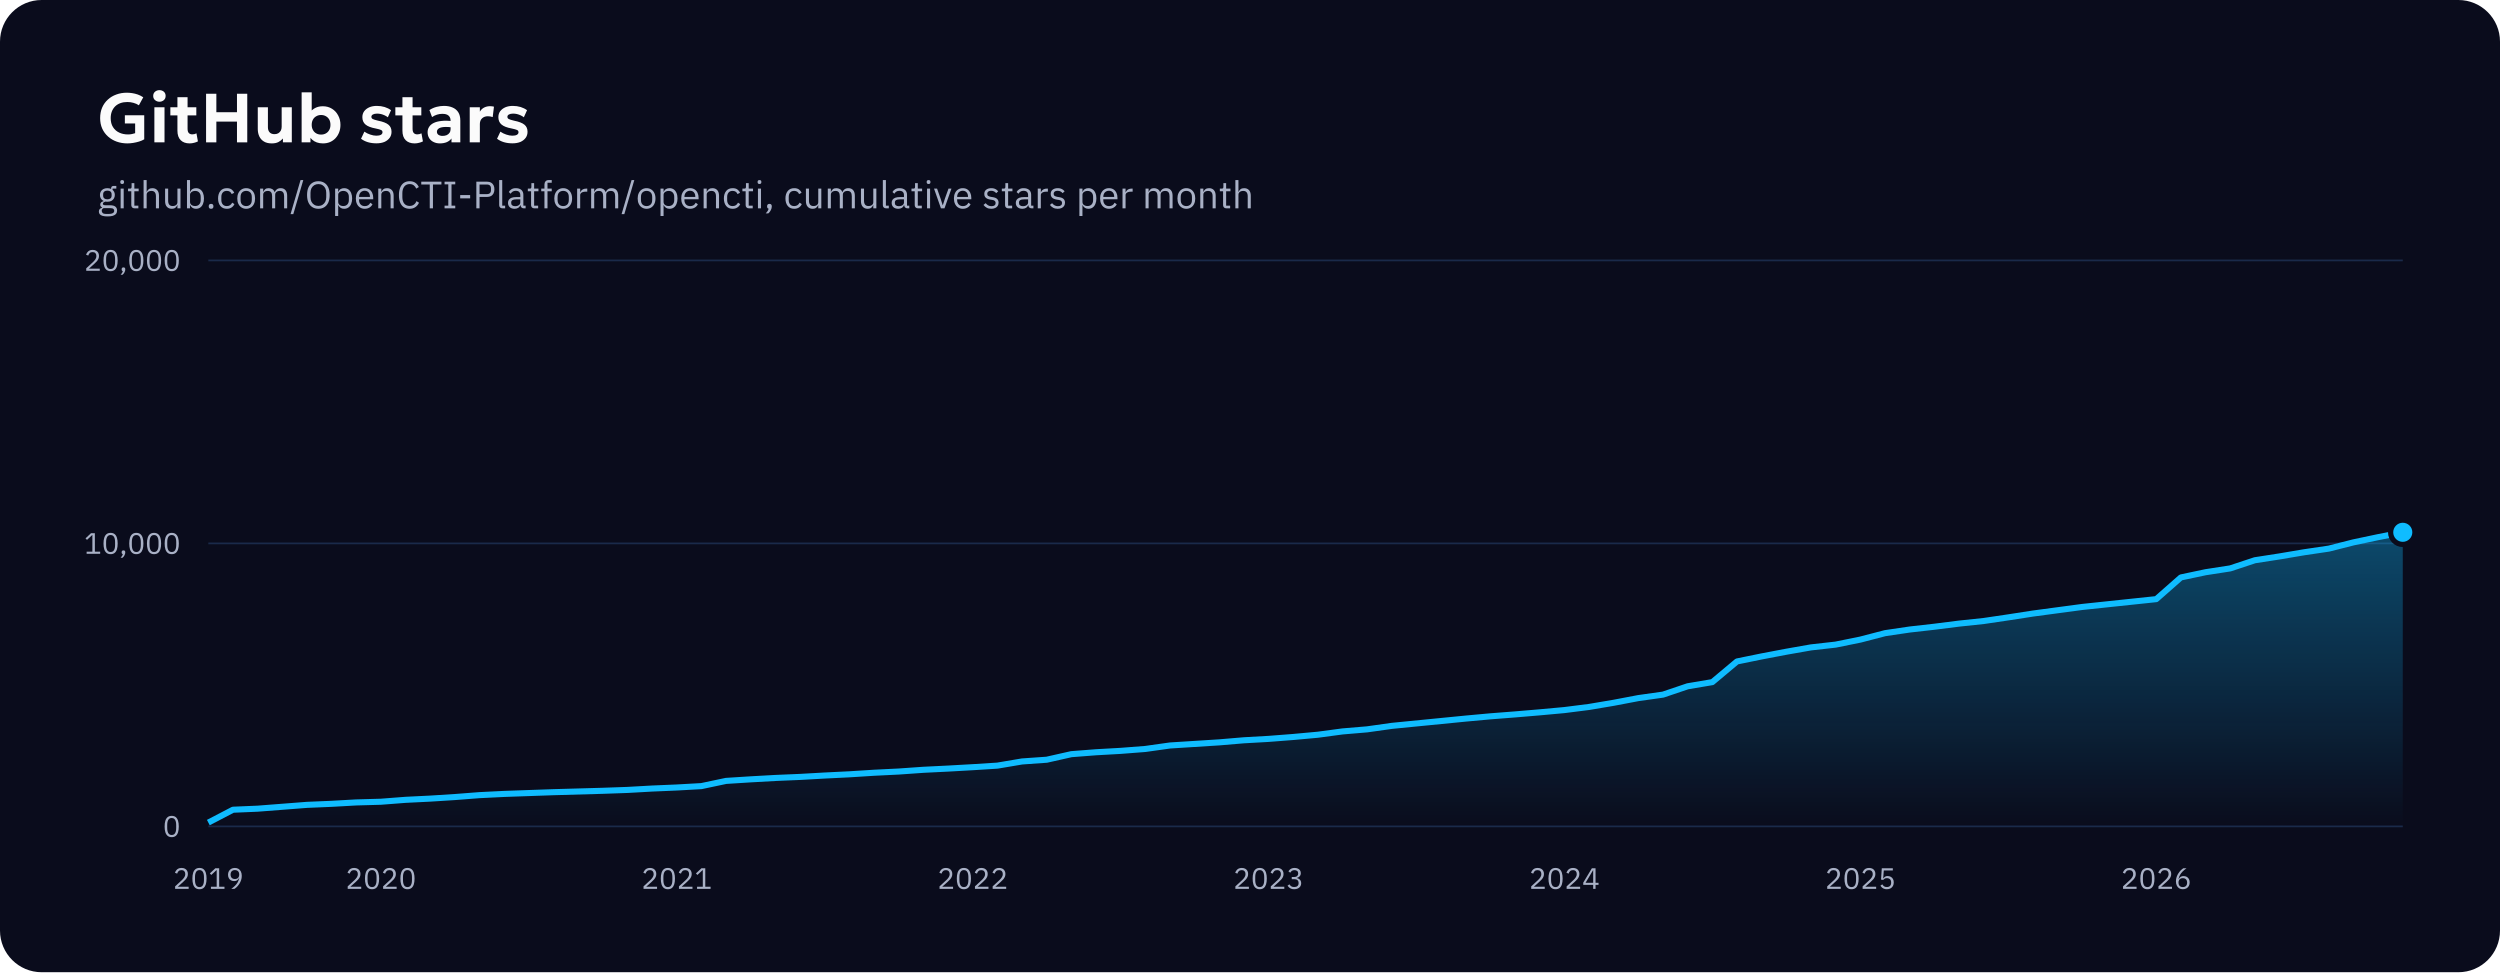
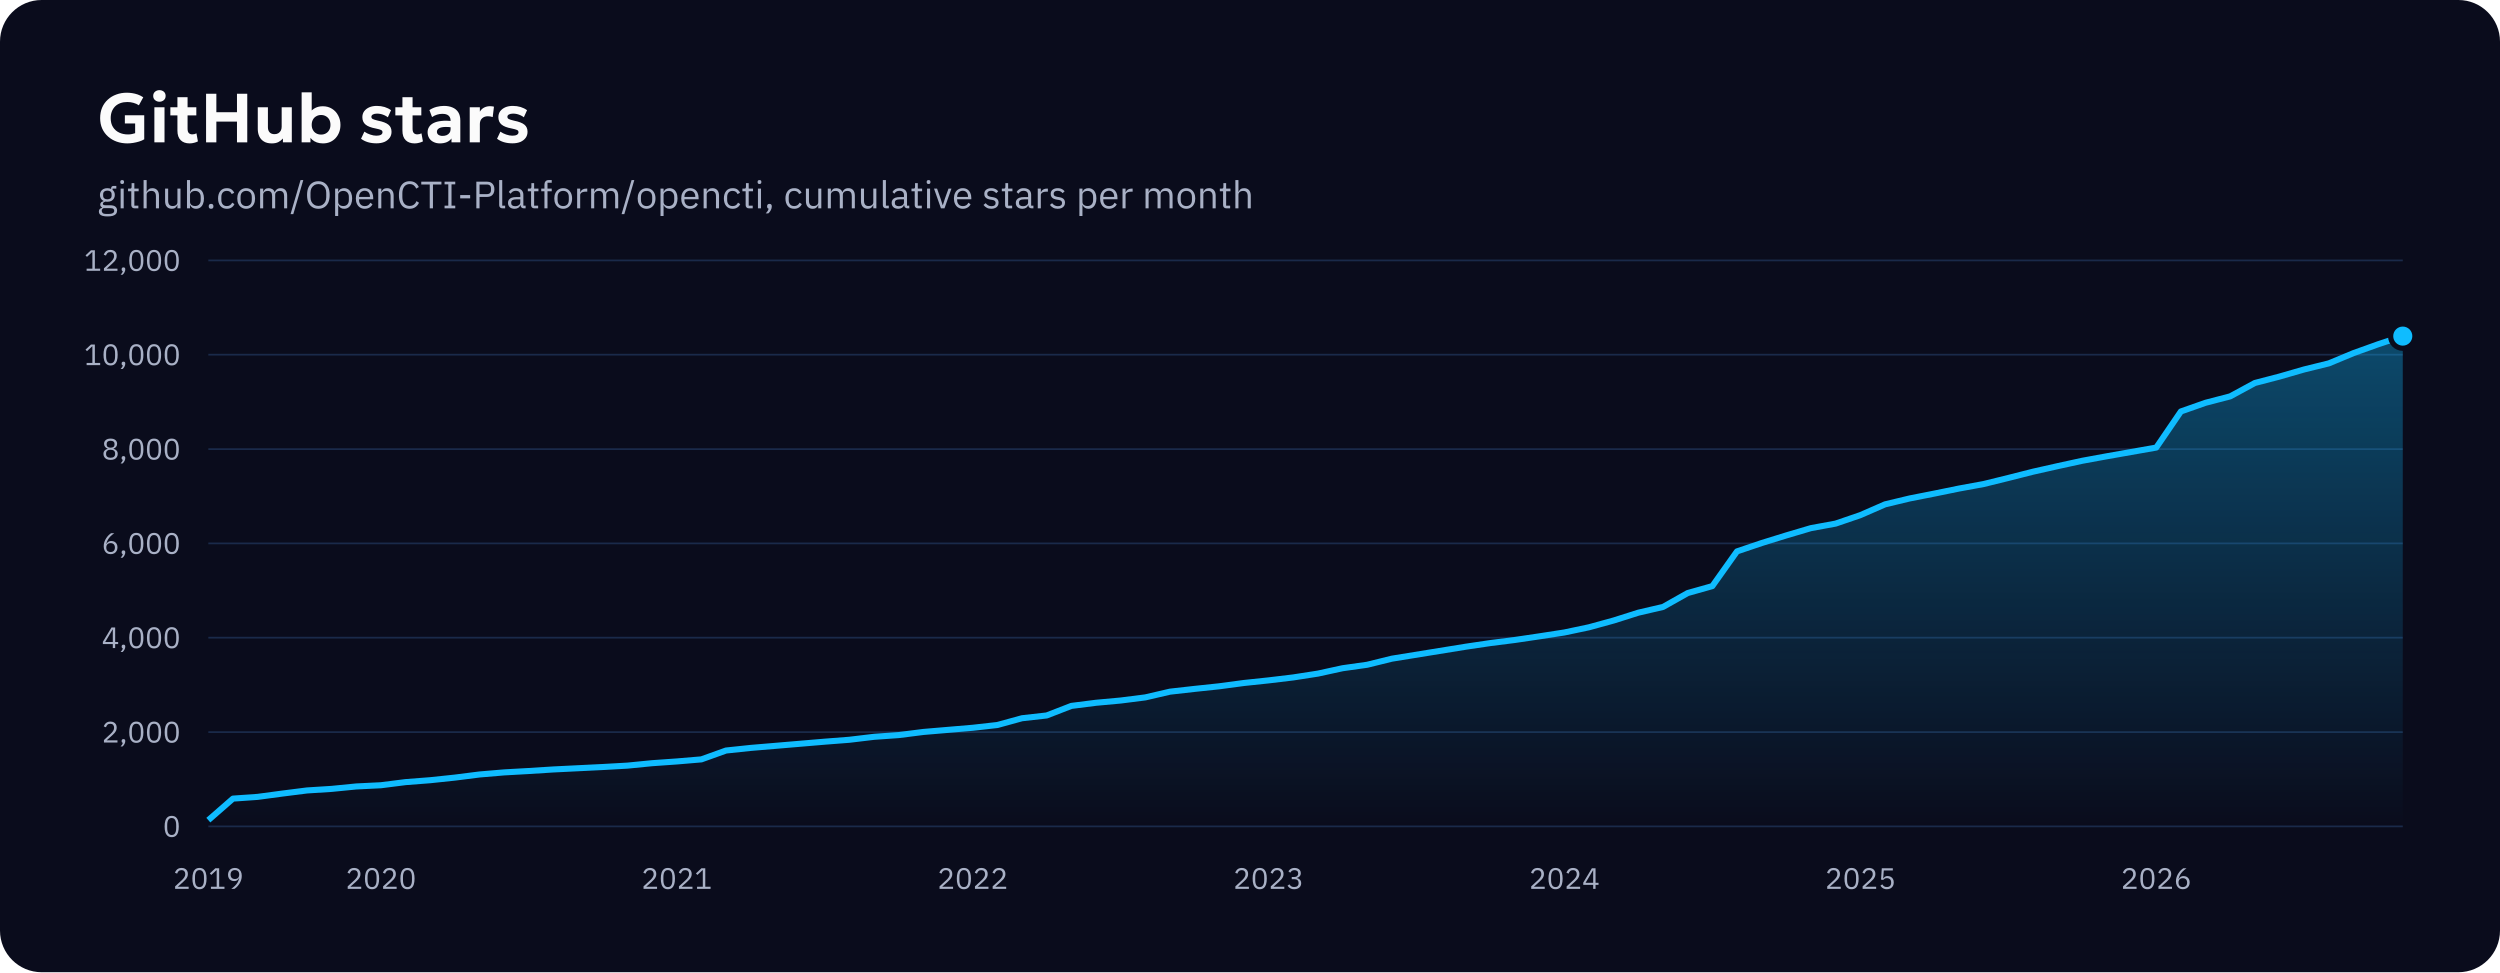
<svg xmlns="http://www.w3.org/2000/svg" width="1440" height="560" viewBox="0 0 1440 560" role="img" aria-label="opencti GitHub stars">
  <defs>
    <marker id="arr" viewBox="0 0 10 10" refX="8" refY="5" markerUnits="userSpaceOnUse" markerWidth="13" markerHeight="13" orient="auto-start-reverse">
      <path d="M0 1L10 5L0 9z" fill="#0FBCFF" />
    </marker>
    <marker id="arrm" viewBox="0 0 10 10" refX="8" refY="5" markerUnits="userSpaceOnUse" markerWidth="13" markerHeight="13" orient="auto-start-reverse">
      <path d="M0 1L10 5L0 9z" fill="#A9B1C6" />
    </marker>
    <path id="gh600-G" d="M435 15Q353 15 282 -10Q211 -35 157 -83Q103 -130 72 -198Q42 -265 42 -349Q42 -433 71 -501Q100 -568 153 -616Q205 -664 275 -689Q345 -715 426 -715Q463 -715 503 -709Q543 -703 584 -689Q624 -675 663 -649L600 -534Q564 -558 522 -569Q480 -581 434 -581Q379 -581 334 -565Q290 -549 259 -519Q228 -488 211 -446Q194 -403 194 -349Q194 -272 227 -220Q260 -167 316 -141Q372 -114 444 -114Q474 -114 501 -120Q528 -125 546 -132V-272H398V-390H677V-44Q646 -25 604 -12Q561 1 517 8Q472 15 435 15Z" />
    <path id="gh600-i" d="M71 0V-505H217V0ZM144 -585Q108 -585 81 -608Q54 -630 54 -669Q54 -707 81 -730Q108 -752 144 -752Q180 -752 207 -730Q233 -707 233 -669Q233 -630 207 -608Q180 -585 144 -585Z" />
    <path id="gh600-t" d="M290 15Q209 15 162 -31Q115 -77 115 -169V-650H261V-505H387V-388H261V-196Q261 -151 280 -133Q298 -115 329 -115Q346 -115 361 -119Q376 -123 389 -130L410 -14Q387 -2 356 6Q324 15 290 15ZM13 -388V-505H130V-388Z" />
    <path id="gh600-H" d="M85 0V-700H233V-434H530V-700H678V0H530V-299H233V0Z" />
    <path id="gh600-u" d="M268 15Q199 15 155 -12Q110 -39 88 -86Q66 -133 66 -193V-505H212V-216Q212 -171 237 -144Q262 -118 308 -118Q338 -118 361 -131Q384 -145 397 -168Q410 -192 410 -224V-505H556V0H428V-56Q402 -25 364 -5Q326 15 268 15Z" />
    <path id="gh600-b" d="M378 15Q330 15 290 1Q251 -13 222 -39Q194 -64 178 -98L198 -130V0H71V-720H216V-390L184 -423Q218 -470 266 -495Q314 -520 376 -520Q450 -520 508 -484Q565 -449 597 -388Q630 -328 630 -252Q630 -193 611 -144Q592 -95 558 -59Q525 -24 479 -4Q433 15 378 15ZM351 -112Q390 -112 420 -129Q451 -146 468 -178Q486 -209 486 -252Q486 -296 469 -328Q451 -359 421 -376Q390 -394 351 -394Q312 -394 282 -376Q251 -359 234 -328Q216 -296 216 -252Q216 -209 234 -178Q251 -146 282 -129Q312 -112 351 -112Z" />
    <path id="gh600-s" d="M254 14Q186 14 129 -3Q72 -21 32 -52L80 -154Q119 -127 165 -112Q211 -96 253 -96Q295 -96 318 -109Q341 -122 341 -146Q341 -168 321 -178Q300 -188 242 -200Q142 -218 96 -257Q51 -295 51 -363Q51 -412 77 -448Q104 -484 151 -505Q198 -525 259 -525Q319 -525 372 -509Q425 -492 464 -463L418 -361Q398 -377 372 -389Q346 -401 318 -408Q290 -414 263 -414Q226 -414 204 -402Q181 -390 181 -368Q181 -346 201 -336Q222 -325 278 -312Q383 -291 427 -254Q471 -218 471 -152Q471 -102 444 -65Q416 -27 368 -6Q319 14 254 14Z" />
    <path id="gh600-a" d="M212 15Q161 15 121 -5Q81 -24 58 -60Q35 -97 35 -147Q35 -190 57 -223Q78 -257 122 -279Q166 -301 233 -308Q300 -316 391 -307L393 -214Q339 -223 297 -222Q255 -222 227 -214Q198 -206 184 -191Q169 -176 169 -154Q169 -124 191 -109Q214 -93 251 -93Q284 -93 310 -104Q336 -116 351 -138Q366 -160 366 -191V-313Q366 -342 354 -364Q342 -386 316 -399Q290 -411 248 -411Q209 -411 170 -399Q132 -387 99 -364L61 -465Q110 -497 164 -511Q219 -525 270 -525Q342 -525 394 -502Q447 -480 477 -433Q506 -387 506 -314V0H379V-56Q354 -22 311 -3Q267 15 212 15Z" />
    <path id="gh600-r" d="M71 0V-505H217V-442Q242 -484 280 -502Q319 -521 364 -521Q380 -521 394 -519Q407 -517 420 -514L402 -364Q386 -370 368 -373Q350 -376 332 -376Q282 -376 250 -347Q217 -317 217 -263V0Z" />
    <path id="gb400-g" d="M520 57Q520 110 492 144Q464 179 408 196Q353 212 270 212Q190 212 140 197Q89 182 66 154Q43 125 43 85Q43 43 65 19Q87 -5 125 -15V-26Q103 -37 91 -54Q79 -72 79 -98Q79 -137 104 -158Q129 -178 168 -188V-192Q122 -214 96 -255Q71 -296 71 -350Q71 -403 95 -443Q119 -483 163 -506Q207 -528 265 -528Q293 -528 318 -523Q342 -518 363 -508V-517Q363 -547 377 -566Q391 -586 423 -586H500V-516H402V-483Q430 -459 446 -425Q461 -391 461 -350Q461 -298 437 -258Q413 -217 369 -194Q325 -172 266 -172Q253 -172 240 -174Q227 -175 216 -177Q191 -170 170 -156Q148 -143 148 -119Q148 -96 170 -88Q192 -80 227 -80H337Q433 -80 476 -44Q520 -7 520 57ZM445 63Q445 32 422 14Q398 -5 338 -5H166Q141 6 130 24Q118 41 118 65Q118 99 144 123Q169 147 230 147H304Q371 147 408 126Q445 105 445 63ZM266 -236Q317 -236 347 -260Q377 -285 377 -336V-364Q377 -415 347 -440Q317 -464 266 -464Q215 -464 185 -440Q155 -415 155 -364V-336Q155 -285 185 -260Q215 -236 266 -236Z" />
    <path id="gb400-i" d="M125 -637Q100 -637 88 -650Q76 -662 76 -682V-695Q76 -715 88 -728Q100 -740 125 -740Q151 -740 162 -728Q174 -715 174 -695V-682Q174 -662 162 -650Q151 -637 125 -637ZM85 0V-516H165V0Z" />
    <path id="gb400-t" d="M299 0H199Q158 0 136 -24Q114 -48 114 -85V-446H29V-516H77Q103 -516 112 -526Q122 -537 122 -563V-659H194V-516H307V-446H194V-70H299Z" />
    <path id="gb400-h" d="M85 0V-740H165V-432H169Q188 -476 222 -502Q257 -528 315 -528Q395 -528 442 -476Q488 -425 488 -331V0H408V-317Q408 -386 378 -421Q349 -456 291 -456Q259 -456 230 -446Q201 -435 183 -413Q165 -391 165 -358V0Z" />
    <path id="gb400-u" d="M403 0V-84H399Q384 -47 352 -18Q319 12 254 12Q175 12 128 -40Q80 -91 80 -185V-516H160V-199Q160 -130 190 -95Q220 -60 278 -60Q310 -60 338 -70Q367 -81 385 -103Q403 -125 403 -159V-516H483V0Z" />
    <path id="gb400-b" d="M85 0V-740H165V-432H169Q189 -481 228 -504Q267 -528 320 -528Q385 -528 432 -495Q479 -462 504 -402Q530 -341 530 -258Q530 -176 504 -115Q479 -54 432 -21Q385 12 320 12Q267 12 230 -12Q192 -36 169 -84H165V0ZM298 -60Q366 -60 405 -102Q444 -145 444 -214V-302Q444 -371 405 -414Q366 -456 298 -456Q262 -456 232 -443Q201 -430 183 -408Q165 -386 165 -357V-165Q165 -132 183 -108Q201 -85 232 -72Q262 -60 298 -60Z" />
    <path id="gb400-period" d="M136 12Q105 12 90 -4Q75 -21 75 -46V-59Q75 -85 90 -101Q105 -117 136 -117Q168 -117 182 -101Q197 -85 197 -59V-46Q197 -21 182 -4Q168 12 136 12Z" />
    <path id="gb400-c" d="M277 12Q168 12 108 -61Q47 -134 47 -258Q47 -382 108 -455Q168 -528 277 -528Q354 -528 401 -494Q448 -460 470 -407L403 -373Q389 -413 356 -435Q324 -457 277 -457Q206 -457 170 -414Q133 -370 133 -302V-214Q133 -147 170 -103Q206 -59 277 -59Q326 -59 361 -82Q396 -105 417 -149L475 -110Q450 -55 400 -22Q351 12 277 12Z" />
    <path id="gb400-o" d="M280 12Q211 12 158 -22Q106 -55 76 -116Q47 -176 47 -258Q47 -340 76 -400Q106 -461 158 -494Q211 -528 280 -528Q349 -528 402 -494Q454 -461 484 -400Q513 -340 513 -258Q513 -176 484 -116Q454 -55 402 -22Q349 12 280 12ZM280 -59Q345 -59 386 -99Q427 -139 427 -221V-295Q427 -377 386 -417Q345 -457 280 -457Q216 -457 174 -417Q133 -377 133 -295V-221Q133 -139 174 -99Q216 -59 280 -59Z" />
    <path id="gb400-m" d="M165 0H85V-516H165V-432H169Q186 -472 217 -500Q248 -528 308 -528Q359 -528 402 -504Q445 -479 466 -423H468Q482 -465 520 -496Q559 -528 625 -528Q704 -528 748 -476Q793 -425 793 -331V0H713V-317Q713 -385 686 -420Q659 -456 600 -456Q569 -456 541 -446Q513 -435 496 -413Q479 -391 479 -358V0H399V-317Q399 -386 372 -421Q345 -456 288 -456Q257 -456 228 -446Q200 -435 182 -413Q165 -391 165 -358Z" />
    <path id="gb400-slash" d="M81 151H9L270 -740H342Z" />
    <path id="gb400-O" d="M354 12Q264 12 198 -30Q131 -71 94 -152Q58 -232 58 -349Q58 -466 94 -546Q131 -627 198 -668Q264 -710 354 -710Q444 -710 510 -668Q577 -627 614 -546Q650 -466 650 -349Q650 -232 614 -152Q577 -71 510 -30Q444 12 354 12ZM354 -63Q415 -63 461 -92Q507 -120 534 -171Q560 -222 560 -291V-407Q560 -476 534 -528Q507 -579 461 -607Q415 -635 354 -635Q294 -635 248 -607Q201 -579 174 -528Q148 -476 148 -407V-291Q148 -222 174 -171Q201 -120 248 -92Q294 -63 354 -63Z" />
    <path id="gb400-p" d="M85 200V-516H165V-432H169Q189 -481 228 -504Q267 -528 320 -528Q385 -528 432 -495Q479 -462 504 -402Q530 -341 530 -258Q530 -176 504 -115Q479 -54 432 -21Q385 12 320 12Q267 12 230 -12Q192 -36 169 -84H165V200ZM298 -60Q366 -60 405 -102Q444 -145 444 -214V-302Q444 -371 405 -414Q366 -456 298 -456Q262 -456 232 -443Q201 -430 183 -408Q165 -386 165 -357V-165Q165 -132 183 -108Q201 -85 232 -72Q262 -60 298 -60Z" />
    <path id="gb400-e" d="M279 12Q209 12 157 -22Q105 -55 76 -116Q47 -176 47 -258Q47 -340 76 -400Q105 -461 157 -494Q209 -528 279 -528Q348 -528 398 -496Q448 -463 475 -406Q502 -349 502 -276V-238H131V-214Q131 -147 172 -102Q212 -58 284 -58Q333 -58 370 -81Q406 -104 426 -147L483 -106Q458 -54 405 -21Q352 12 279 12ZM279 -461Q236 -461 202 -441Q169 -421 150 -386Q131 -350 131 -305V-298H416V-309Q416 -355 399 -389Q382 -423 351 -442Q320 -461 279 -461Z" />
    <path id="gb400-n" d="M165 0H85V-516H165V-432H169Q188 -476 222 -502Q257 -528 315 -528Q395 -528 442 -476Q488 -425 488 -331V0H408V-317Q408 -386 378 -421Q349 -456 291 -456Q259 -456 230 -446Q201 -435 183 -413Q165 -391 165 -358Z" />
    <path id="gb400-C" d="M339 12Q251 12 188 -28Q125 -69 92 -148Q58 -228 58 -345Q58 -462 92 -544Q125 -625 188 -668Q251 -710 339 -710Q426 -710 486 -670Q546 -630 579 -557L511 -516Q490 -570 447 -602Q404 -635 339 -635Q249 -635 198 -570Q148 -504 148 -397V-293Q148 -186 198 -124Q249 -63 339 -63Q406 -63 451 -98Q496 -132 517 -189L584 -147Q551 -74 488 -31Q426 12 339 12Z" />
    <path id="gb400-T" d="M550 -624H328V0H244V-624H22V-698H550Z" />
    <path id="gb400-I" d="M340 0H60V-70H158V-628H60V-698H340V-628H242V-70H340Z" />
    <path id="gb400-hyphen" d="M330 -261H69V-347H330Z" />
    <path id="gb400-P" d="M177 0H93V-698H371Q434 -698 478 -674Q521 -649 544 -604Q566 -560 566 -498Q566 -437 544 -392Q521 -347 478 -322Q434 -298 371 -298H177ZM177 -624V-372H371Q404 -372 428 -384Q451 -395 464 -418Q476 -440 476 -472V-524Q476 -556 464 -578Q451 -601 428 -612Q404 -624 371 -624Z" />
    <path id="gb400-l" d="M241 0H170Q129 0 107 -24Q85 -47 85 -83V-740H165V-70H241Z" />
    <path id="gb400-a" d="M505 0H460Q428 0 408 -14Q388 -27 379 -51Q370 -75 370 -106V-113L401 -84H366Q350 -37 310 -12Q271 12 217 12Q135 12 90 -30Q44 -72 44 -144Q44 -193 68 -226Q92 -260 140 -278Q189 -295 264 -295H366V-346Q366 -401 336 -430Q306 -459 244 -459Q198 -459 166 -438Q134 -417 113 -382L65 -427Q86 -468 132 -498Q178 -528 248 -528Q341 -528 394 -482Q446 -436 446 -354V-70H505ZM366 -235H260Q192 -235 160 -215Q128 -195 128 -157V-136Q128 -98 156 -77Q184 -56 230 -56Q270 -56 300 -68Q331 -81 348 -102Q366 -124 366 -150Z" />
    <path id="gb400-f" d="M113 0V-446H29V-516H113V-620Q113 -673 141 -706Q169 -740 226 -740H304V-670H193V-516H304V-446H193V0Z" />
    <path id="gb400-r" d="M165 0H85V-516H165V-421H170Q179 -446 198 -468Q217 -489 247 -502Q277 -516 319 -516H350V-436H303Q260 -436 229 -424Q198 -413 182 -394Q165 -375 165 -350Z" />
    <path id="gb400-comma" d="M136 -117Q168 -117 182 -100Q197 -84 197 -58V-44Q197 -4 173 46Q149 96 106 133H39Q69 101 88 72Q106 44 114 9Q94 4 84 -10Q75 -24 75 -44V-58Q75 -84 90 -100Q105 -117 136 -117Z" />
    <path id="gb400-v" d="M292 0H199L18 -516H98L188 -260L244 -84H249L305 -260L397 -516H474Z" />
    <path id="gb400-s" d="M240 12Q169 12 120 -16Q71 -43 36 -89L93 -135Q123 -98 160 -77Q197 -56 246 -56Q297 -56 326 -78Q354 -100 354 -140Q354 -170 334 -192Q315 -214 264 -221L223 -227Q176 -234 138 -250Q100 -267 78 -298Q57 -328 57 -376Q57 -453 110 -490Q162 -528 241 -528Q283 -528 316 -518Q348 -508 374 -490Q400 -471 421 -445L368 -397Q351 -421 318 -440Q285 -460 235 -460Q186 -460 160 -438Q134 -417 134 -380Q134 -343 160 -326Q185 -308 233 -300L273 -294Q359 -281 395 -244Q431 -208 431 -149Q431 -99 408 -63Q385 -27 342 -8Q299 12 240 12Z" />
    <path id="gb400-zero" d="M300 12Q217 12 164 -31Q110 -74 85 -154Q60 -235 60 -349Q60 -463 85 -544Q110 -625 164 -668Q217 -710 300 -710Q384 -710 437 -668Q490 -625 515 -544Q540 -463 540 -349Q540 -235 515 -154Q490 -74 437 -31Q384 12 300 12ZM300 -61Q355 -61 388 -90Q421 -120 436 -172Q452 -225 452 -292V-406Q452 -474 436 -526Q421 -578 388 -608Q355 -637 300 -637Q246 -637 212 -608Q179 -578 164 -526Q148 -474 148 -406V-292Q148 -225 164 -172Q179 -120 212 -90Q246 -61 300 -61Z" />
+     <path id="gb400-two" d="M533 -74V0H75V-86L303 -296Q352 -341 385 -392Q418 -443 418 -493V-505Q418 -563 386 -599Q354 -635 289 -635Q225 -635 192 -601Q158 -567 144 -517L69 -546Q83 -587 110 -624Q136 -662 181 -686Q226 -710 293 -710Q361 -710 409 -684Q457 -658 482 -612Q507 -567 507 -507Q507 -453 488 -408Q468 -363 434 -323Q399 -283 354 -243L166 -74Z" />
+     <path id="gb400-four" d="M455 0H375V-137H38V-211L330 -698H455V-207H556V-137H455ZM370 -633 117 -207H375V-633Z" />
+     <path id="gb400-six" d="M301 12Q229 12 176 -20Q124 -53 96 -113Q67 -173 67 -256Q67 -334 90 -402Q112 -470 150 -527Q187 -584 230 -628Q274 -671 316 -698H424Q350 -644 296 -592Q243 -539 208 -478Q173 -417 154 -336L159 -334Q176 -363 198 -386Q221 -408 253 -421Q285 -434 327 -434Q387 -434 434 -408Q480 -382 506 -334Q533 -285 533 -219Q533 -151 504 -98Q475 -46 423 -17Q371 12 301 12ZM300 -61Q346 -61 378 -78Q411 -95 428 -128Q446 -161 446 -208V-216Q446 -263 428 -296Q411 -329 378 -346Q346 -363 300 -363Q254 -363 222 -346Q189 -329 172 -296Q154 -263 154 -216V-208Q154 -161 172 -128Q189 -95 222 -78Q254 -61 300 -61Z" />
+     <path id="gb400-eight" d="M300 12Q221 12 167 -14Q113 -41 86 -87Q58 -133 58 -190Q58 -261 97 -304Q136 -346 199 -363V-371Q144 -390 112 -432Q79 -475 79 -535Q79 -615 138 -662Q196 -710 300 -710Q404 -710 462 -662Q521 -615 521 -535Q521 -475 488 -432Q456 -390 401 -371V-363Q464 -346 503 -304Q542 -261 542 -190Q542 -133 514 -87Q487 -41 434 -14Q380 12 300 12ZM300 -61Q373 -61 413 -94Q453 -127 453 -186V-207Q453 -266 413 -299Q373 -332 300 -332Q227 -332 187 -299Q147 -266 147 -207V-186Q147 -127 187 -94Q227 -61 300 -61ZM300 -402Q365 -402 400 -430Q434 -459 434 -512V-527Q434 -580 400 -608Q365 -637 300 -637Q235 -637 200 -608Q166 -580 166 -527V-512Q166 -459 200 -430Q235 -402 300 -402Z" />
    <path id="gb400-one" d="M547 0H88V-74H283V-636H276L100 -472L51 -525L236 -698H367V-74H547Z" />
-     <path id="gb400-two" d="M533 -74V0H75V-86L303 -296Q352 -341 385 -392Q418 -443 418 -493V-505Q418 -563 386 -599Q354 -635 289 -635Q225 -635 192 -601Q158 -567 144 -517L69 -546Q83 -587 110 -624Q136 -662 181 -686Q226 -710 293 -710Q361 -710 409 -684Q457 -658 482 -612Q507 -567 507 -507Q507 -453 488 -408Q468 -363 434 -323Q399 -283 354 -243L166 -74Z" />
    <path id="gb400-nine" d="M533 -442Q533 -364 510 -296Q488 -228 450 -171Q413 -114 370 -70Q326 -27 284 0H176Q251 -55 304 -107Q357 -159 392 -220Q427 -281 446 -362L441 -364Q425 -336 402 -313Q379 -290 348 -277Q316 -264 273 -264Q213 -264 166 -290Q120 -316 94 -364Q67 -413 67 -479Q67 -548 96 -600Q125 -652 177 -681Q229 -710 299 -710Q372 -710 424 -678Q476 -645 504 -585Q533 -525 533 -442ZM300 -335Q346 -335 378 -352Q411 -369 428 -402Q446 -435 446 -482V-490Q446 -537 428 -570Q411 -603 378 -620Q346 -637 300 -637Q254 -637 222 -620Q189 -603 172 -570Q154 -537 154 -490V-482Q154 -435 172 -402Q189 -369 222 -352Q254 -335 300 -335Z" />
    <path id="gb400-three" d="M185 -402H261Q332 -402 368 -435Q403 -468 403 -518V-525Q403 -580 368 -608Q334 -635 278 -635Q224 -635 190 -612Q156 -588 134 -548L72 -596Q90 -624 117 -650Q144 -676 184 -693Q224 -710 280 -710Q339 -710 387 -690Q435 -669 464 -630Q492 -591 492 -534Q492 -467 453 -426Q414 -385 358 -371V-367Q396 -360 430 -338Q463 -317 484 -280Q505 -244 505 -191Q505 -131 476 -86Q446 -40 392 -14Q339 12 268 12Q208 12 166 -6Q123 -23 94 -50Q64 -77 42 -107L105 -155Q132 -114 168 -88Q203 -63 267 -63Q341 -63 379 -97Q417 -131 417 -192V-200Q417 -262 379 -296Q341 -329 267 -329H185Z" />
-     <path id="gb400-four" d="M455 0H375V-137H38V-211L330 -698H455V-207H556V-137H455ZM370 -633 117 -207H375V-633Z" />
    <path id="gb400-five" d="M498 -698V-624H192L172 -358H179Q196 -382 215 -399Q234 -416 260 -426Q286 -435 322 -435Q382 -435 429 -409Q476 -383 503 -335Q530 -287 530 -219Q530 -151 502 -99Q474 -47 422 -18Q369 12 295 12Q237 12 196 -6Q155 -23 126 -50Q98 -77 77 -107L140 -155Q167 -114 200 -88Q232 -63 295 -63Q366 -63 404 -101Q441 -139 441 -208V-218Q441 -287 404 -325Q366 -363 295 -363Q247 -363 220 -346Q192 -328 170 -304L99 -314L124 -698Z" />
-     <path id="gb400-six" d="M301 12Q229 12 176 -20Q124 -53 96 -113Q67 -173 67 -256Q67 -334 90 -402Q112 -470 150 -527Q187 -584 230 -628Q274 -671 316 -698H424Q350 -644 296 -592Q243 -539 208 -478Q173 -417 154 -336L159 -334Q176 -363 198 -386Q221 -408 253 -421Q285 -434 327 -434Q387 -434 434 -408Q480 -382 506 -334Q533 -285 533 -219Q533 -151 504 -98Q475 -46 423 -17Q371 12 301 12ZM300 -61Q346 -61 378 -78Q411 -95 428 -128Q446 -161 446 -208V-216Q446 -263 428 -296Q411 -329 378 -346Q346 -363 300 -363Q254 -363 222 -346Q189 -329 172 -296Q154 -263 154 -216V-208Q154 -161 172 -128Q189 -95 222 -78Q254 -61 300 -61Z" />
  </defs>
  <rect width="1440" height="560" rx="24" fill="#0A0C1C" />
  <defs>
    <linearGradient id="fill-dark" x1="0" y1="0" x2="0" y2="1">
      <stop offset="0" stop-color="#0FBCFF" stop-opacity="0.35" />
      <stop offset="1" stop-color="#0FBCFF" stop-opacity="0" />
    </linearGradient>
  </defs>
  <g fill="#FBFBFB" transform="translate(56 82) scale(0.04)">
    <use href="#gh600-G" x="0" />
    <use href="#gh600-i" x="752" />
    <use href="#gh600-t" x="1040" />
    <use href="#gh600-H" x="1482.5" />
    <use href="#gh600-u" x="2246" />
    <use href="#gh600-b" x="2872.5" />
    <use href="#gh600-s" x="3767" />
    <use href="#gh600-t" x="4280" />
    <use href="#gh600-a" x="4722.5" />
    <use href="#gh600-r" x="5293" />
    <use href="#gh600-s" x="5725.5" />
  </g>
  <g fill="#A9B1C6" transform="translate(56 120) scale(0.022)">
    <use href="#gb400-g" x="0" />
    <use href="#gb400-i" x="528" />
    <use href="#gb400-t" x="778" />
    <use href="#gb400-h" x="1129" />
    <use href="#gb400-u" x="1697" />
    <use href="#gb400-b" x="2265" />
    <use href="#gb400-period" x="2845" />
    <use href="#gb400-c" x="3117" />
    <use href="#gb400-o" x="3620" />
    <use href="#gb400-m" x="4180" />
    <use href="#gb400-slash" x="5053" />
    <use href="#gb400-O" x="5436" />
    <use href="#gb400-p" x="6144" />
    <use href="#gb400-e" x="6724" />
    <use href="#gb400-n" x="7273" />
    <use href="#gb400-C" x="7841" />
    <use href="#gb400-T" x="8462" />
    <use href="#gb400-I" x="9034" />
    <use href="#gb400-hyphen" x="9434" />
    <use href="#gb400-P" x="9833" />
    <use href="#gb400-l" x="10439" />
    <use href="#gb400-a" x="10711" />
    <use href="#gb400-t" x="11245" />
    <use href="#gb400-f" x="11596" />
    <use href="#gb400-o" x="11920" />
    <use href="#gb400-r" x="12480" />
    <use href="#gb400-m" x="12847" />
    <use href="#gb400-slash" x="13720" />
    <use href="#gb400-o" x="14103" />
    <use href="#gb400-p" x="14663" />
    <use href="#gb400-e" x="15243" />
    <use href="#gb400-n" x="15792" />
    <use href="#gb400-c" x="16360" />
    <use href="#gb400-t" x="16863" />
    <use href="#gb400-i" x="17214" />
    <use href="#gb400-comma" x="17464" />
    <use href="#gb400-c" x="17972" />
    <use href="#gb400-u" x="18475" />
    <use href="#gb400-m" x="19043" />
    <use href="#gb400-u" x="19916" />
    <use href="#gb400-l" x="20484" />
    <use href="#gb400-a" x="20756" />
    <use href="#gb400-t" x="21290" />
    <use href="#gb400-i" x="21641" />
    <use href="#gb400-v" x="21891" />
    <use href="#gb400-e" x="22383" />
    <use href="#gb400-s" x="23168" />
    <use href="#gb400-t" x="23655" />
    <use href="#gb400-a" x="24006" />
    <use href="#gb400-r" x="24540" />
    <use href="#gb400-s" x="24907" />
    <use href="#gb400-p" x="25630" />
    <use href="#gb400-e" x="26210" />
    <use href="#gb400-r" x="26759" />
    <use href="#gb400-m" x="27362" />
    <use href="#gb400-o" x="28235" />
    <use href="#gb400-n" x="28795" />
    <use href="#gb400-t" x="29363" />
    <use href="#gb400-h" x="29714" />
  </g>
  <path d="M120 476.0H1384" stroke="#1A2A4A" stroke-width="1" />
  <g fill="#A9B1C6" transform="translate(93.8 482) scale(0.017)">
    <use href="#gb400-zero" x="0" />
  </g>
+   <path d="M120 421.7H1384" stroke="#1A2A4A" stroke-width="1" />
+   <g fill="#A9B1C6" transform="translate(58.6 427.7) scale(0.017)">
+     <use href="#gb400-two" x="0" />
+     <use href="#gb400-comma" x="600" />
+     <use href="#gb400-zero" x="872" />
+     <use href="#gb400-zero" x="1472" />
+     <use href="#gb400-zero" x="2072" />
+   </g>
+   <path d="M120 367.3H1384" stroke="#1A2A4A" stroke-width="1" />
+   <g fill="#A9B1C6" transform="translate(58.6 373.3) scale(0.017)">
+     <use href="#gb400-four" x="0" />
+     <use href="#gb400-comma" x="600" />
+     <use href="#gb400-zero" x="872" />
+     <use href="#gb400-zero" x="1472" />
+     <use href="#gb400-zero" x="2072" />
+   </g>
  <path d="M120 313.0H1384" stroke="#1A2A4A" stroke-width="1" />
-   <g fill="#A9B1C6" transform="translate(48.4 319) scale(0.017)">
+   <g fill="#A9B1C6" transform="translate(58.6 319) scale(0.017)">
+     <use href="#gb400-six" x="0" />
+     <use href="#gb400-comma" x="600" />
+     <use href="#gb400-zero" x="872" />
+     <use href="#gb400-zero" x="1472" />
+     <use href="#gb400-zero" x="2072" />
+   </g>
+   <path d="M120 258.7H1384" stroke="#1A2A4A" stroke-width="1" />
+   <g fill="#A9B1C6" transform="translate(58.6 264.7) scale(0.017)">
+     <use href="#gb400-eight" x="0" />
+     <use href="#gb400-comma" x="600" />
+     <use href="#gb400-zero" x="872" />
+     <use href="#gb400-zero" x="1472" />
+     <use href="#gb400-zero" x="2072" />
+   </g>
+   <path d="M120 204.3H1384" stroke="#1A2A4A" stroke-width="1" />
+   <g fill="#A9B1C6" transform="translate(48.4 210.3) scale(0.017)">
    <use href="#gb400-one" x="0" />
    <use href="#gb400-zero" x="600" />
    <use href="#gb400-comma" x="1200" />
    <use href="#gb400-zero" x="1472" />
    <use href="#gb400-zero" x="2072" />
    <use href="#gb400-zero" x="2672" />
  </g>
  <path d="M120 150.0H1384" stroke="#1A2A4A" stroke-width="1" />
  <g fill="#A9B1C6" transform="translate(48.4 156) scale(0.017)">
-     <use href="#gb400-two" x="0" />
-     <use href="#gb400-zero" x="600" />
+     <use href="#gb400-one" x="0" />
+     <use href="#gb400-two" x="600" />
    <use href="#gb400-comma" x="1200" />
    <use href="#gb400-zero" x="1472" />
    <use href="#gb400-zero" x="2072" />
    <use href="#gb400-zero" x="2672" />
  </g>
  <g fill="#A9B1C6" transform="translate(99.6 512) scale(0.017)">
    <use href="#gb400-two" x="0" />
    <use href="#gb400-zero" x="600" />
    <use href="#gb400-one" x="1200" />
    <use href="#gb400-nine" x="1800" />
  </g>
  <g fill="#A9B1C6" transform="translate(199 512) scale(0.017)">
    <use href="#gb400-two" x="0" />
    <use href="#gb400-zero" x="600" />
    <use href="#gb400-two" x="1200" />
    <use href="#gb400-zero" x="1800" />
  </g>
  <g fill="#A9B1C6" transform="translate(369.4 512) scale(0.017)">
    <use href="#gb400-two" x="0" />
    <use href="#gb400-zero" x="600" />
    <use href="#gb400-two" x="1200" />
    <use href="#gb400-one" x="1800" />
  </g>
  <g fill="#A9B1C6" transform="translate(539.9 512) scale(0.017)">
    <use href="#gb400-two" x="0" />
    <use href="#gb400-zero" x="600" />
    <use href="#gb400-two" x="1200" />
    <use href="#gb400-two" x="1800" />
  </g>
  <g fill="#A9B1C6" transform="translate(710.3 512) scale(0.017)">
    <use href="#gb400-two" x="0" />
    <use href="#gb400-zero" x="600" />
    <use href="#gb400-two" x="1200" />
    <use href="#gb400-three" x="1800" />
  </g>
  <g fill="#A9B1C6" transform="translate(880.7 512) scale(0.017)">
    <use href="#gb400-two" x="0" />
    <use href="#gb400-zero" x="600" />
    <use href="#gb400-two" x="1200" />
    <use href="#gb400-four" x="1800" />
  </g>
  <g fill="#A9B1C6" transform="translate(1051.2 512) scale(0.017)">
    <use href="#gb400-two" x="0" />
    <use href="#gb400-zero" x="600" />
    <use href="#gb400-two" x="1200" />
    <use href="#gb400-five" x="1800" />
  </g>
  <g fill="#A9B1C6" transform="translate(1221.6 512) scale(0.017)">
    <use href="#gb400-two" x="0" />
    <use href="#gb400-zero" x="600" />
    <use href="#gb400-two" x="1200" />
    <use href="#gb400-six" x="1800" />
  </g>
-   <path d="M120.0 473.8L134.2 466.4L148.4 465.8L162.6 464.7L176.8 463.6L191.0 463.0L205.2 462.2L219.4 461.8L233.6 460.7L247.8 460.0L262.0 459.1L276.2 458.0L290.4 457.3L304.6 456.8L318.8 456.3L333.0 455.9L347.2 455.5L361.4 455.0L375.6 454.2L389.8 453.6L404.0 452.8L418.2 449.8L432.4 448.9L446.7 448.1L460.9 447.5L475.1 446.7L489.3 446.0L503.5 445.1L517.7 444.4L531.9 443.4L546.1 442.7L560.3 441.9L574.5 441.0L588.7 438.6L602.9 437.6L617.1 434.4L631.3 433.3L645.5 432.5L659.7 431.4L673.9 429.4L688.1 428.5L702.3 427.6L716.5 426.4L730.7 425.6L744.9 424.5L759.1 423.2L773.3 421.3L787.5 420.1L801.7 418.1L815.9 416.7L830.1 415.3L844.3 413.9L858.5 412.6L872.7 411.5L886.9 410.3L901.1 409.0L915.3 407.2L929.5 404.8L943.7 402.1L957.9 400.1L972.1 395.3L986.3 392.9L1000.5 381.0L1014.7 378.1L1028.9 375.4L1043.1 372.9L1057.3 371.3L1071.6 368.4L1085.8 364.7L1100.0 362.6L1114.2 361.0L1128.4 359.2L1142.6 357.7L1156.8 355.6L1171.0 353.4L1185.2 351.5L1199.4 349.6L1213.6 348.1L1227.8 346.6L1242.0 345.1L1256.2 332.6L1270.4 329.6L1284.6 327.4L1298.8 322.7L1313.0 320.5L1327.2 318.1L1341.4 316.0L1355.6 312.4L1369.8 309.4L1384.0 306.6L1384.0 476L120.0 476Z" fill="url(#fill-dark)" />
-   <path d="M120.0 473.8L134.2 466.4L148.4 465.8L162.6 464.7L176.8 463.6L191.0 463.0L205.2 462.2L219.4 461.8L233.6 460.7L247.8 460.0L262.0 459.1L276.2 458.0L290.4 457.3L304.6 456.8L318.8 456.3L333.0 455.9L347.2 455.5L361.4 455.0L375.6 454.2L389.8 453.6L404.0 452.8L418.2 449.8L432.4 448.9L446.7 448.1L460.9 447.5L475.1 446.7L489.3 446.0L503.5 445.1L517.7 444.4L531.9 443.4L546.1 442.7L560.3 441.9L574.5 441.0L588.7 438.6L602.9 437.6L617.1 434.4L631.3 433.3L645.5 432.5L659.7 431.4L673.9 429.4L688.1 428.5L702.3 427.6L716.5 426.4L730.7 425.6L744.9 424.5L759.1 423.2L773.3 421.3L787.5 420.1L801.7 418.1L815.9 416.7L830.1 415.3L844.3 413.9L858.5 412.6L872.7 411.5L886.9 410.3L901.1 409.0L915.3 407.2L929.5 404.8L943.7 402.1L957.9 400.1L972.1 395.3L986.3 392.9L1000.5 381.0L1014.7 378.1L1028.9 375.4L1043.1 372.9L1057.3 371.3L1071.6 368.4L1085.8 364.7L1100.0 362.6L1114.2 361.0L1128.4 359.2L1142.6 357.7L1156.8 355.6L1171.0 353.4L1185.2 351.5L1199.4 349.6L1213.6 348.1L1227.8 346.6L1242.0 345.1L1256.2 332.6L1270.4 329.6L1284.6 327.4L1298.8 322.7L1313.0 320.5L1327.2 318.1L1341.4 316.0L1355.6 312.4L1369.8 309.4L1384.0 306.6" stroke="#0FBCFF" stroke-width="3.5" fill="none" stroke-linejoin="round" />
-   <circle cx="1384.0" cy="306.6" r="7" fill="#0FBCFF" stroke="#0A0C1C" stroke-width="3" />
+   <path d="M120.0 472.4L134.2 460.0L148.4 459.0L162.6 457.1L176.8 455.3L191.0 454.4L205.2 453.0L219.4 452.3L233.6 450.5L247.8 449.4L262.0 447.9L276.2 446.1L290.4 444.9L304.6 444.1L318.8 443.2L333.0 442.5L347.2 441.8L361.4 441.0L375.6 439.6L389.8 438.6L404.0 437.4L418.2 432.3L432.4 430.8L446.7 429.6L460.9 428.4L475.1 427.2L489.3 426.1L503.5 424.4L517.7 423.4L531.9 421.6L546.1 420.4L560.3 419.2L574.5 417.6L588.7 413.7L602.9 412.1L617.1 406.6L631.3 404.8L645.5 403.5L659.7 401.7L673.9 398.4L688.1 396.8L702.3 395.3L716.5 393.4L730.7 391.9L744.9 390.2L759.1 388.0L773.3 384.9L787.5 382.9L801.7 379.4L815.9 377.1L830.1 374.8L844.3 372.5L858.5 370.4L872.7 368.6L886.9 366.5L901.1 364.3L915.3 361.3L929.5 357.4L943.7 352.9L957.9 349.6L972.1 341.6L986.3 337.6L1000.5 317.6L1014.7 312.8L1028.9 308.4L1043.1 304.2L1057.3 301.6L1071.6 296.7L1085.8 290.5L1100.0 287.1L1114.2 284.3L1128.4 281.4L1142.6 278.8L1156.8 275.3L1171.0 271.7L1185.2 268.5L1199.4 265.4L1213.6 262.8L1227.8 260.3L1242.0 257.8L1256.2 237.0L1270.4 232.0L1284.6 228.3L1298.8 220.6L1313.0 216.9L1327.2 212.8L1341.4 209.3L1355.6 203.4L1369.8 198.3L1384.0 193.6L1384.0 476L120.0 476Z" fill="url(#fill-dark)" />
+   <path d="M120.0 472.4L134.2 460.0L148.4 459.0L162.6 457.1L176.8 455.3L191.0 454.4L205.2 453.0L219.4 452.3L233.6 450.5L247.8 449.4L262.0 447.9L276.2 446.1L290.4 444.9L304.6 444.1L318.8 443.2L333.0 442.5L347.2 441.8L361.4 441.0L375.6 439.6L389.8 438.6L404.0 437.4L418.2 432.3L432.4 430.8L446.7 429.6L460.9 428.4L475.1 427.2L489.3 426.1L503.5 424.4L517.7 423.4L531.9 421.6L546.1 420.4L560.3 419.2L574.5 417.6L588.7 413.7L602.9 412.1L617.1 406.6L631.3 404.8L645.5 403.5L659.7 401.7L673.9 398.4L688.1 396.8L702.3 395.3L716.5 393.4L730.7 391.9L744.9 390.2L759.1 388.0L773.3 384.9L787.5 382.9L801.7 379.4L815.9 377.1L830.1 374.8L844.3 372.5L858.5 370.4L872.7 368.6L886.9 366.5L901.1 364.3L915.3 361.3L929.5 357.4L943.7 352.9L957.9 349.6L972.1 341.6L986.3 337.6L1000.5 317.6L1014.7 312.8L1028.9 308.4L1043.1 304.2L1057.3 301.6L1071.6 296.7L1085.8 290.5L1100.0 287.1L1114.2 284.3L1128.4 281.4L1142.6 278.8L1156.8 275.3L1171.0 271.7L1185.2 268.5L1199.4 265.4L1213.6 262.8L1227.8 260.3L1242.0 257.8L1256.2 237.0L1270.4 232.0L1284.6 228.3L1298.8 220.6L1313.0 216.9L1327.2 212.8L1341.4 209.3L1355.6 203.4L1369.8 198.3L1384.0 193.6" stroke="#0FBCFF" stroke-width="3.5" fill="none" stroke-linejoin="round" />
+   <circle cx="1384.0" cy="193.6" r="7" fill="#0FBCFF" stroke="#0A0C1C" stroke-width="3" />
</svg>
